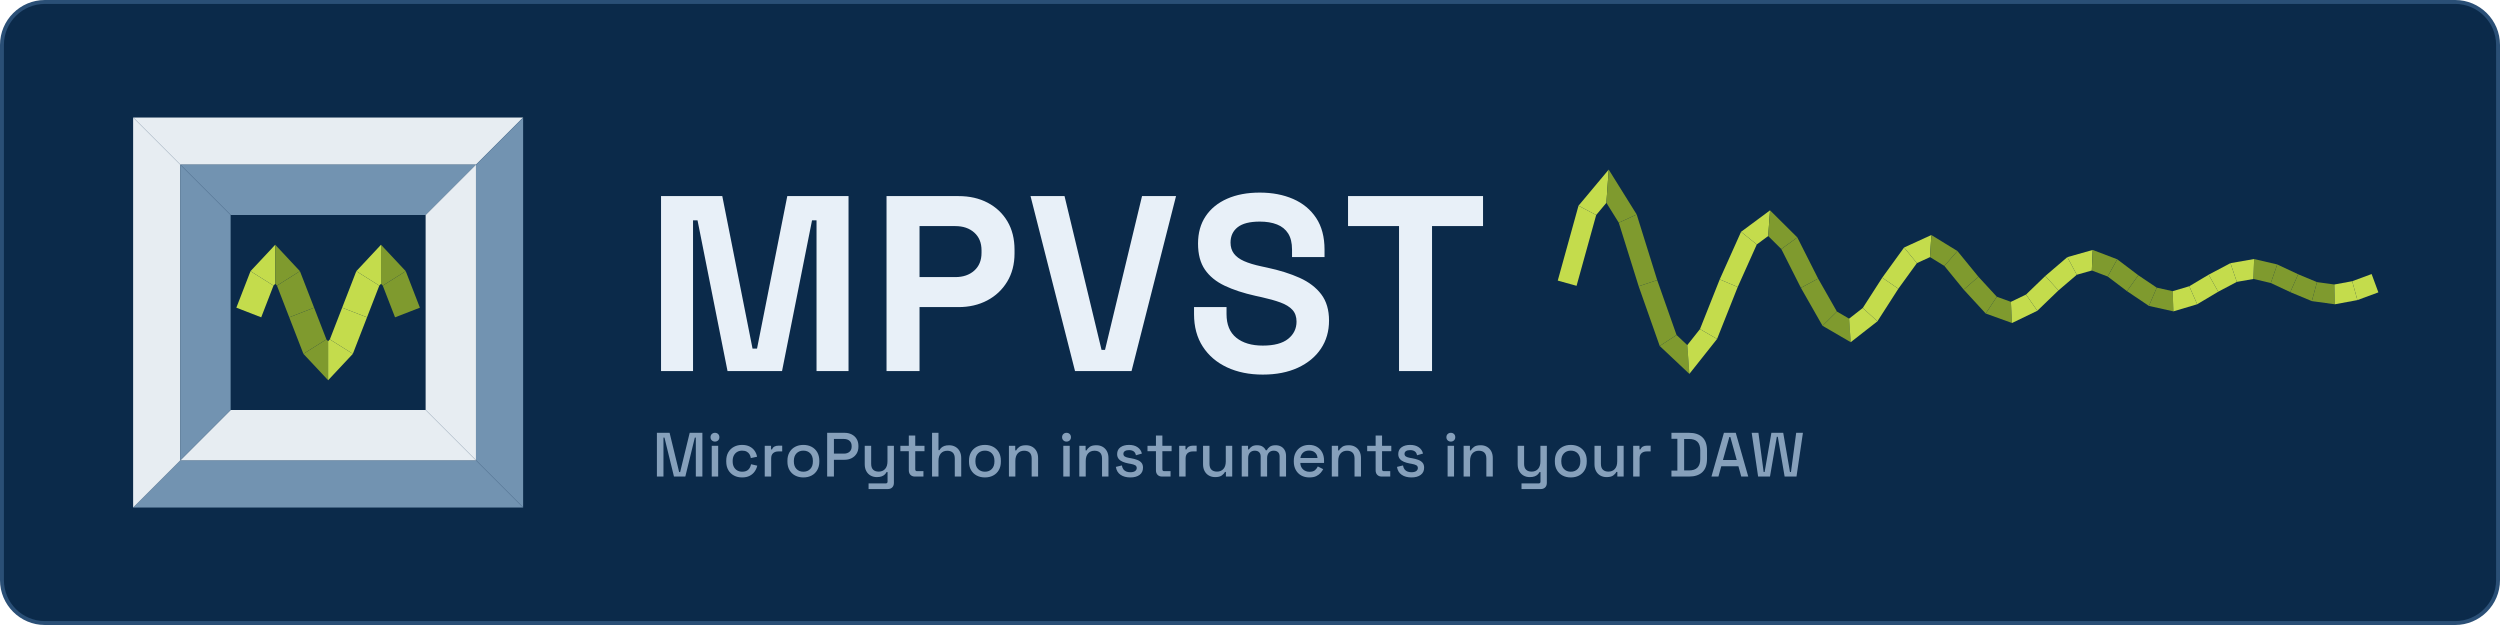
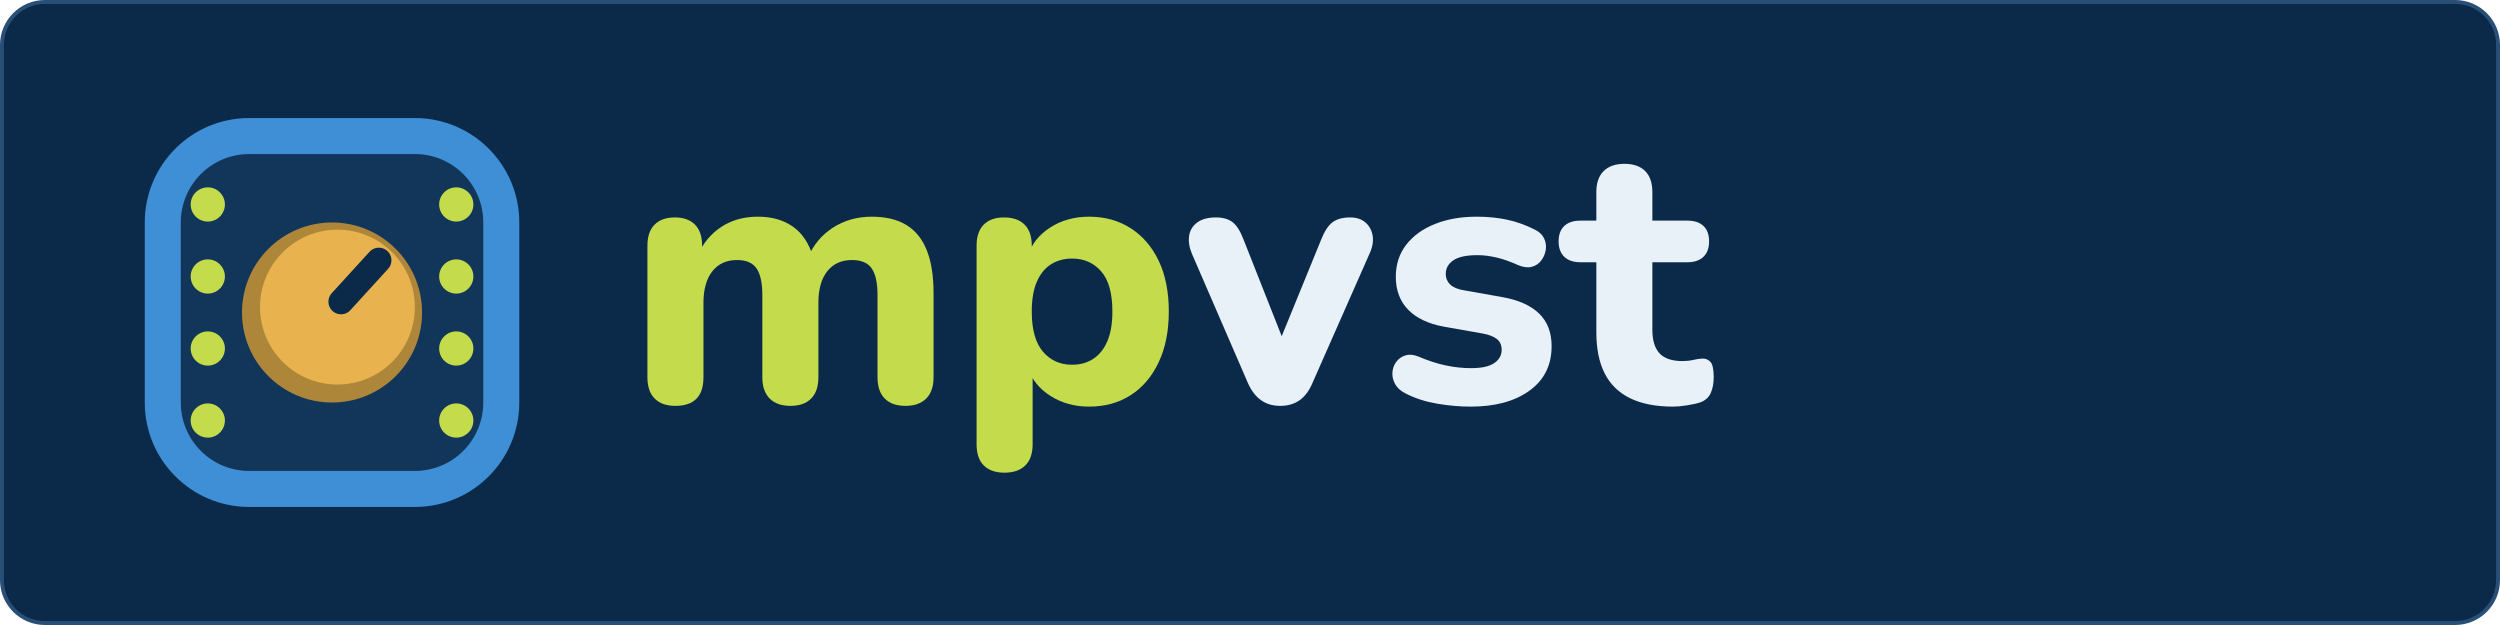
<svg xmlns="http://www.w3.org/2000/svg" viewBox="0 0 1280 320" width="1280" height="320" role="img" aria-label="mpvst">
  <rect x="1" y="1" width="1278" height="318" rx="22" fill="#0b2a4a" stroke="#2a4f76" stroke-width="2" />
-   <polygon points="267.84,259.84 68.16,259.84 92.31,235.69 243.69,235.69" fill="#7293b1" />
-   <polygon points="68.16,259.84 68.16,60.16 92.31,84.31 92.31,235.69" fill="#e7edf2" />
-   <polygon points="68.16,60.16 267.84,60.16 243.69,84.31 92.31,84.31" fill="#e7edf2" />
-   <polygon points="267.84,60.16 267.84,259.84 243.69,235.69 243.69,84.31" fill="#7293b1" />
-   <polygon points="243.69,235.69 92.31,235.69 118.08,209.92 217.92,209.92" fill="#e7edf2" />
-   <polygon points="92.31,235.69 92.31,84.31 118.08,110.08 118.08,209.92" fill="#7293b1" />
-   <polygon points="92.31,84.31 243.69,84.31 217.92,110.08 118.08,110.08" fill="#7293b1" />
-   <polygon points="243.69,84.31 243.69,235.69 217.92,209.92 217.92,110.08" fill="#e7edf2" />
-   <polygon points="121.01,157.53 128.26,138.84 140.03,146.23 133.74,162.47" fill="#c4dc4c" />
-   <polygon points="128.26,138.84 140.92,125.31 140.92,145.29 140.03,146.23" fill="#c4dc4c" />
-   <polygon points="140.92,125.31 153.57,138.84 141.80,146.23 140.92,145.29" fill="#7f9a2e" />
-   <polygon points="153.57,138.84 160.82,157.53 148.09,162.47 141.80,146.23" fill="#7f9a2e" />
-   <polygon points="160.82,157.53 167.12,173.77 155.34,181.16 148.09,162.47" fill="#7f9a2e" />
-   <polygon points="167.12,173.77 168.00,174.71 168.00,194.69 155.34,181.16" fill="#7f9a2e" />
-   <polygon points="168.00,174.71 168.88,173.77 180.66,181.16 168.00,194.69" fill="#c4dc4c" />
-   <polygon points="168.88,173.77 175.18,157.53 187.91,162.47 180.66,181.16" fill="#c4dc4c" />
-   <polygon points="175.18,157.53 182.43,138.84 194.20,146.23 187.91,162.47" fill="#c4dc4c" />
-   <polygon points="182.43,138.84 195.08,125.31 195.08,145.29 194.20,146.23" fill="#c4dc4c" />
-   <polygon points="195.08,125.31 207.74,138.84 195.97,146.23 195.08,145.29" fill="#7f9a2e" />
-   <polygon points="207.74,138.84 214.99,157.53 202.26,162.47 195.97,146.23" fill="#7f9a2e" />
-   <path d="M338.448 190.0V100.4H369.808L385.296 178.48H387.6L403.088 100.4H434.448V190.0H418.064V112.816H415.76L400.4 190.0H372.496L357.136 112.816H354.832V190.0Z M453.904 190.0V100.4H490.768Q499.216 100.4 505.68 103.792Q512.144 107.184 515.792 113.328Q519.44 119.472 519.44 127.92V129.712Q519.44 138.032 515.664 144.24Q511.888 150.448 505.424 153.84Q498.96 157.232 490.768 157.232H470.8V190.0ZM470.8 141.872H489.104Q495.12 141.872 498.832 138.544Q502.544 135.216 502.544 129.456V128.176Q502.544 122.416 498.832 119.088Q495.12 115.76 489.104 115.76H470.8Z M550.416 190.0 527.632 100.4H545.04L563.984 179.12H565.776L584.72 100.4H602.128L579.344 190.0Z M646.544 191.792Q636.176 191.792 628.24 188.08Q620.304 184.368 615.824 177.456Q611.344 170.544 611.344 160.816V157.232H627.984V160.816Q627.984 168.88 632.976 172.912Q637.968 176.944 646.544 176.944Q655.248 176.944 659.536 173.488Q663.824 170.032 663.824 164.656Q663.824 160.944 661.712 158.64Q659.6 156.336 655.568 154.864Q651.536 153.392 645.776 152.112L642.832 151.472Q633.616 149.424 627.024 146.288Q620.432 143.152 616.912 138.032Q613.392 132.912 613.392 124.72Q613.392 116.528 617.296 110.704Q621.2 104.88 628.304 101.744Q635.408 98.608 645.008 98.608Q654.608 98.608 662.096 101.872Q669.584 105.136 673.872 111.6Q678.16 118.064 678.16 127.792V131.632H661.52V127.792Q661.52 122.672 659.536 119.536Q657.552 116.4 653.84 114.928Q650.128 113.456 645.008 113.456Q637.328 113.456 633.68 116.336Q630.032 119.216 630.032 124.208Q630.032 127.536 631.76 129.84Q633.488 132.144 636.944 133.68Q640.4 135.216 645.776 136.368L648.72 137.008Q658.32 139.056 665.424 142.256Q672.528 145.456 676.496 150.704Q680.464 155.952 680.464 164.144Q680.464 172.336 676.304 178.544Q672.144 184.752 664.528 188.272Q656.912 191.792 646.544 191.792Z M716.304 190.0V115.76H690.192V100.4H759.312V115.76H733.2V190.0Z" fill="#e8f0f8" />
-   <polygon points="797.57,143.66 808.19,105.33 817.25,110.08 807.20,146.34" fill="#c4dc4c" />
-   <polygon points="808.19,105.33 823.66,86.83 822.47,103.84 817.25,110.08" fill="#c4dc4c" />
-   <polygon points="823.66,86.83 837.99,109.82 828.82,114.03 822.47,103.84" fill="#7f9a2e" />
-   <polygon points="837.99,109.82 848.49,143.42 839.00,146.58 828.82,114.03" fill="#7f9a2e" />
-   <polygon points="848.49,143.42 858.40,171.53 849.77,177.14 839.00,146.58" fill="#7f9a2e" />
-   <polygon points="858.40,171.53 863.89,176.70 864.96,191.44 849.77,177.14" fill="#7f9a2e" />
-   <polygon points="863.89,176.70 870.39,168.49 879.14,173.55 864.96,191.44" fill="#c4dc4c" />
-   <polygon points="870.39,168.49 880.50,143.05 889.71,146.95 879.14,173.55" fill="#c4dc4c" />
-   <polygon points="880.50,143.05 891.42,118.69 899.48,125.16 889.71,146.95" fill="#c4dc4c" />
-   <polygon points="891.42,118.69 906.26,107.69 905.31,120.84 899.48,125.16" fill="#c4dc4c" />
-   <polygon points="906.26,107.69 920.23,121.56 912.03,127.51 905.31,120.84" fill="#7f9a2e" />
-   <polygon points="920.23,121.56 930.88,142.63 922.06,147.37 912.03,127.51" fill="#7f9a2e" />
-   <polygon points="930.88,142.63 940.49,159.51 933.13,166.80 922.06,147.37" fill="#7f9a2e" />
-   <polygon points="940.49,159.51 946.74,163.15 947.56,175.20 933.13,166.80" fill="#7f9a2e" />
-   <polygon points="946.74,163.15 953.74,157.68 961.24,164.52 947.56,175.20" fill="#c4dc4c" />
-   <polygon points="953.74,157.68 963.70,142.18 971.96,147.82 961.24,164.52" fill="#c4dc4c" />
-   <polygon points="963.70,142.18 974.89,126.72 981.45,134.72 971.96,147.82" fill="#c4dc4c" />
-   <polygon points="974.89,126.72 988.85,120.33 988.17,131.64 981.45,134.72" fill="#c4dc4c" />
-   <polygon points="988.85,120.33 1002.19,128.52 995.51,136.15 988.17,131.64" fill="#7f9a2e" />
-   <polygon points="1002.19,128.52 1012.97,141.72 1005.41,148.28 995.51,136.15" fill="#7f9a2e" />
-   <polygon points="1012.97,141.72 1022.38,151.94 1016.68,160.52 1005.41,148.28" fill="#7f9a2e" />
-   <polygon points="1022.38,151.94 1029.59,154.54 1030.16,165.38 1016.68,160.52" fill="#7f9a2e" />
-   <polygon points="1029.59,154.54 1037.32,150.81 1043.11,159.12 1030.16,165.38" fill="#c4dc4c" />
-   <polygon points="1037.32,150.81 1047.19,141.30 1053.92,148.70 1043.11,159.12" fill="#c4dc4c" />
-   <polygon points="1047.19,141.30 1058.48,131.65 1063.31,140.68 1053.92,148.70" fill="#c4dc4c" />
-   <polygon points="1058.48,131.65 1071.46,127.97 1071.01,138.49 1063.31,140.68" fill="#c4dc4c" />
-   <polygon points="1071.46,127.97 1084.02,132.75 1079.13,141.58 1071.01,138.49" fill="#7f9a2e" />
-   <polygon points="1084.02,132.75 1094.82,140.93 1089.01,149.07 1079.13,141.58" fill="#7f9a2e" />
-   <polygon points="1094.82,140.93 1104.26,147.28 1100.25,156.63 1089.01,149.07" fill="#7f9a2e" />
-   <polygon points="1104.26,147.28 1112.41,149.09 1112.78,159.42 1100.25,156.63" fill="#7f9a2e" />
-   <polygon points="1112.41,149.09 1120.91,146.55 1124.96,155.78 1112.78,159.42" fill="#c4dc4c" />
-   <polygon points="1120.91,146.55 1130.83,140.64 1135.73,149.36 1124.96,155.78" fill="#c4dc4c" />
-   <polygon points="1130.83,140.64 1141.98,134.74 1145.26,144.32 1135.73,149.36" fill="#c4dc4c" />
-   <polygon points="1141.98,134.74 1154.10,132.62 1153.81,142.82 1145.26,144.32" fill="#c4dc4c" />
-   <polygon points="1154.10,132.62 1165.95,135.40 1162.65,144.90 1153.81,142.82" fill="#7f9a2e" />
-   <polygon points="1165.95,135.40 1176.66,140.43 1172.62,149.57 1162.65,144.90" fill="#7f9a2e" />
-   <polygon points="1176.66,140.43 1186.30,144.44 1183.66,154.17 1172.62,149.57" fill="#7f9a2e" />
-   <polygon points="1186.30,144.44 1195.20,145.66 1195.44,155.79 1183.66,154.17" fill="#7f9a2e" />
-   <polygon points="1195.20,145.66 1204.33,143.98 1206.99,153.65 1195.44,155.79" fill="#c4dc4c" />
-   <polygon points="1204.33,143.98 1214.27,140.31 1217.73,149.69 1206.99,153.65" fill="#c4dc4c" />
-   <path d="M336.336 244.0V221.6H342.832L347.723 241.702H348.232L353.123 221.6H359.619V244.0H356.262V224.043H355.754L350.883 244.0H345.072L340.202 224.043H339.693V244.0Z M364.41 244.0V228.24H367.702V244.0ZM366.056 226.093Q365.102 226.093 364.446 225.467Q363.789 224.842 363.789 223.846Q363.789 222.84 364.446 222.22Q365.102 221.6 366.056 221.6Q367.042 221.6 367.682 222.22Q368.323 222.84 368.323 223.846Q368.323 224.842 367.682 225.467Q367.042 226.093 366.056 226.093Z M379.934 244.448Q377.642 244.448 375.803 243.482Q373.965 242.517 372.899 240.693Q371.834 238.869 371.834 236.322V235.918Q371.834 233.36 372.899 231.542Q373.965 229.723 375.803 228.758Q377.642 227.792 379.934 227.792Q382.195 227.792 383.799 228.609Q385.403 229.426 386.366 230.806Q387.33 232.187 387.616 233.858L384.418 234.533Q384.278 233.472 383.763 232.609Q383.248 231.746 382.314 231.236Q381.381 230.726 379.997 230.726Q378.613 230.726 377.508 231.344Q376.403 231.962 375.765 233.136Q375.126 234.31 375.126 235.971V236.269Q375.126 237.93 375.765 239.104Q376.403 240.278 377.508 240.896Q378.613 241.514 379.997 241.514Q382.078 241.514 383.162 240.435Q384.246 239.357 384.525 237.686L387.723 238.424Q387.352 240.053 386.378 241.434Q385.403 242.814 383.799 243.631Q382.195 244.448 379.934 244.448Z M391.546 244.0V228.24H394.774V230.088H395.283Q395.669 229.094 396.507 228.635Q397.346 228.176 398.602 228.176H400.488V231.133H398.482Q396.867 231.133 395.853 232.01Q394.838 232.888 394.838 234.73V244.0Z M411.325 244.448Q408.957 244.448 407.108 243.471Q405.259 242.494 404.21 240.676Q403.162 238.858 403.162 236.354V235.886Q403.162 233.382 404.21 231.564Q405.259 229.746 407.108 228.769Q408.957 227.792 411.325 227.792Q413.693 227.792 415.542 228.769Q417.39 229.746 418.439 231.564Q419.488 233.382 419.488 235.886V236.354Q419.488 238.858 418.439 240.676Q417.39 242.494 415.542 243.471Q413.693 244.448 411.325 244.448ZM411.325 241.514Q413.494 241.514 414.845 240.123Q416.195 238.733 416.195 236.269V235.971Q416.195 233.507 414.855 232.117Q413.515 230.726 411.325 230.726Q409.166 230.726 407.81 232.117Q406.454 233.507 406.454 235.971V236.269Q406.454 238.733 407.81 240.123Q409.166 241.514 411.325 241.514Z M423.504 244.0V221.6H432.395Q434.462 221.6 436.067 222.414Q437.672 223.229 438.59 224.72Q439.507 226.211 439.507 228.29V228.715Q439.507 230.773 438.563 232.28Q437.619 233.787 436.014 234.596Q434.41 235.405 432.395 235.405H426.966V244.0ZM426.966 232.259H432.046Q433.864 232.259 434.954 231.304Q436.045 230.349 436.045 228.662V228.342Q436.045 226.645 434.966 225.695Q433.886 224.746 432.046 224.746H426.966Z M444.712 250.4V247.507H453.509Q454.427 247.507 454.427 246.547V241.707H453.918Q453.618 242.33 453.023 242.924Q452.429 243.518 451.439 243.898Q450.45 244.278 448.931 244.278Q447.142 244.278 445.739 243.481Q444.336 242.683 443.54 241.213Q442.744 239.742 442.744 237.723V228.24H446.037V237.47Q446.037 239.52 447.057 240.494Q448.077 241.469 449.888 241.469Q451.934 241.469 453.16 240.119Q454.386 238.77 454.386 236.214V228.24H457.678V247.219Q457.678 248.683 456.836 249.542Q455.994 250.4 454.517 250.4Z M468.477 244.0Q467.021 244.0 466.168 243.142Q465.315 242.283 465.315 240.819V231.008H460.989V228.24H465.315V222.998H468.608V228.24H473.341V231.008H468.608V240.272Q468.608 241.232 469.526 241.232H472.8V244.0Z M477.21 244.0V221.6H480.502V230.461H481.011Q481.312 229.859 481.906 229.286Q482.501 228.712 483.48 228.342Q484.459 227.973 485.957 227.973Q487.757 227.973 489.154 228.77Q490.552 229.568 491.348 231.028Q492.144 232.488 492.144 234.528V244.0H488.851V234.781Q488.851 232.72 487.831 231.751Q486.811 230.782 485 230.782Q482.954 230.782 481.728 232.132Q480.502 233.482 480.502 236.037V244.0Z M504.285 244.448Q501.917 244.448 500.068 243.471Q498.219 242.494 497.17 240.676Q496.122 238.858 496.122 236.354V235.886Q496.122 233.382 497.17 231.564Q498.219 229.746 500.068 228.769Q501.917 227.792 504.285 227.792Q506.653 227.792 508.502 228.769Q510.35 229.746 511.399 231.564Q512.448 233.382 512.448 235.886V236.354Q512.448 238.858 511.399 240.676Q510.35 242.494 508.502 243.471Q506.653 244.448 504.285 244.448ZM504.285 241.514Q506.454 241.514 507.805 240.123Q509.155 238.733 509.155 236.269V235.971Q509.155 233.507 507.815 232.117Q506.475 230.726 504.285 230.726Q502.126 230.726 500.77 232.117Q499.414 233.507 499.414 235.971V236.269Q499.414 238.733 500.77 240.123Q502.126 241.514 504.285 241.514Z M516.57 244.0V228.24H519.798V230.6H520.307Q520.758 229.622 521.904 228.792Q523.05 227.962 525.317 227.962Q527.117 227.962 528.514 228.759Q529.912 229.557 530.708 231.022Q531.504 232.488 531.504 234.528V244.0H528.211V234.781Q528.211 232.72 527.191 231.746Q526.171 230.771 524.36 230.771Q522.314 230.771 521.088 232.126Q519.862 233.482 519.862 236.037V244.0Z  M544.41 244.0V228.24H547.702V244.0ZM546.056 226.093Q545.102 226.093 544.446 225.467Q543.789 224.842 543.789 223.846Q543.789 222.84 544.446 222.22Q545.102 221.6 546.056 221.6Q547.042 221.6 547.682 222.22Q548.323 222.84 548.323 223.846Q548.323 224.842 547.682 225.467Q547.042 226.093 546.056 226.093Z M552.602 244.0V228.24H555.83V230.6H556.339Q556.79 229.622 557.936 228.792Q559.082 227.962 561.349 227.962Q563.149 227.962 564.546 228.759Q565.944 229.557 566.74 231.022Q567.536 232.488 567.536 234.528V244.0H564.243V234.781Q564.243 232.72 563.223 231.746Q562.203 230.771 560.392 230.771Q558.346 230.771 557.12 232.126Q555.894 233.482 555.894 236.037V244.0Z M578.728 244.448Q575.725 244.448 573.735 243.104Q571.746 241.76 571.318 239.051L574.392 238.304Q574.627 239.626 575.245 240.383Q575.862 241.141 576.77 241.463Q577.677 241.786 578.728 241.786Q580.315 241.786 581.161 241.189Q582.006 240.592 582.006 239.632Q582.006 238.661 581.204 238.21Q580.402 237.76 578.848 237.482L577.75 237.288Q576.154 236.99 574.845 236.442Q573.536 235.893 572.754 234.934Q571.973 233.976 571.973 232.486Q571.973 230.242 573.65 229.017Q575.328 227.792 578.077 227.792Q580.733 227.792 582.442 228.982Q584.152 230.171 584.651 232.214L581.59 233.098Q581.312 231.658 580.382 231.056Q579.453 230.454 578.077 230.454Q576.712 230.454 575.947 230.95Q575.182 231.445 575.182 232.362Q575.182 233.309 575.934 233.755Q576.686 234.202 577.976 234.427L579.074 234.621Q580.798 234.918 582.193 235.435Q583.587 235.952 584.402 236.9Q585.216 237.848 585.216 239.445Q585.216 241.84 583.458 243.144Q581.701 244.448 578.728 244.448Z M595.005 244.0Q593.549 244.0 592.696 243.142Q591.843 242.283 591.843 240.819V231.008H587.517V228.24H591.843V222.998H595.136V228.24H599.869V231.008H595.136V240.272Q595.136 241.232 596.054 241.232H599.328V244.0Z M603.738 244.0V228.24H606.966V230.088H607.475Q607.861 229.094 608.699 228.635Q609.538 228.176 610.794 228.176H612.68V231.133H610.674Q609.059 231.133 608.045 232.01Q607.03 232.888 607.03 234.73V244.0Z M622.147 244.278Q620.358 244.278 618.955 243.481Q617.552 242.683 616.756 241.207Q615.96 239.731 615.96 237.712V228.24H619.253V237.459Q619.253 239.509 620.273 240.489Q621.293 241.469 623.104 241.469Q625.15 241.469 626.376 240.114Q627.602 238.758 627.602 236.203V228.24H630.894V244.0H627.666V241.64H627.157Q626.706 242.597 625.56 243.438Q624.414 244.278 622.147 244.278Z M635.77 244.0V228.24H638.998V230.08H639.507Q639.946 229.258 640.939 228.61Q641.933 227.962 643.635 227.962Q645.398 227.962 646.473 228.69Q647.547 229.419 648.08 230.531H648.589Q649.133 229.44 650.181 228.701Q651.229 227.962 653.142 227.962Q654.659 227.962 655.854 228.597Q657.048 229.232 657.751 230.462Q658.454 231.693 658.454 233.49V244.0H655.162V233.744Q655.162 232.309 654.372 231.53Q653.582 230.75 652.154 230.75Q650.61 230.75 649.684 231.742Q648.758 232.734 648.758 234.602V244.0H645.466V233.744Q645.466 232.309 644.676 231.53Q643.886 230.75 642.458 230.75Q640.914 230.75 639.988 231.742Q639.062 232.734 639.062 234.602V244.0Z M670.403 244.448Q668.024 244.448 666.227 243.44Q664.43 242.432 663.428 240.598Q662.426 238.763 662.426 236.312V235.928Q662.426 233.466 663.418 231.637Q664.41 229.808 666.185 228.8Q667.96 227.792 670.283 227.792Q672.563 227.792 674.274 228.787Q675.986 229.782 676.946 231.578Q677.906 233.373 677.906 235.782V237.035H665.76Q665.835 239.115 667.172 240.335Q668.509 241.555 670.486 241.555Q672.35 241.555 673.29 240.73Q674.23 239.904 674.725 238.818L677.472 240.21Q677.013 241.12 676.165 242.107Q675.317 243.094 673.931 243.771Q672.546 244.448 670.403 244.448ZM665.792 234.498H674.56Q674.432 232.718 673.271 231.702Q672.11 230.685 670.262 230.685Q668.384 230.685 667.222 231.702Q666.061 232.718 665.792 234.498Z M681.882 244.0V228.24H685.11V230.6H685.619Q686.07 229.622 687.216 228.792Q688.362 227.962 690.629 227.962Q692.429 227.962 693.826 228.759Q695.224 229.557 696.02 231.022Q696.816 232.488 696.816 234.528V244.0H693.523V234.781Q693.523 232.72 692.503 231.746Q691.483 230.771 689.672 230.771Q687.626 230.771 686.4 232.126Q685.174 233.482 685.174 236.037V244.0Z M707.485 244.0Q706.029 244.0 705.176 243.142Q704.323 242.283 704.323 240.819V231.008H699.997V228.24H704.323V222.998H707.616V228.24H712.349V231.008H707.616V240.272Q707.616 241.232 708.534 241.232H711.808V244.0Z M722.664 244.448Q719.661 244.448 717.671 243.104Q715.682 241.76 715.254 239.051L718.328 238.304Q718.563 239.626 719.181 240.383Q719.798 241.141 720.706 241.463Q721.613 241.786 722.664 241.786Q724.251 241.786 725.097 241.189Q725.942 240.592 725.942 239.632Q725.942 238.661 725.14 238.21Q724.338 237.76 722.784 237.482L721.686 237.288Q720.09 236.99 718.781 236.442Q717.472 235.893 716.69 234.934Q715.909 233.976 715.909 232.486Q715.909 230.242 717.586 229.017Q719.264 227.792 722.013 227.792Q724.669 227.792 726.378 228.982Q728.088 230.171 728.587 232.214L725.526 233.098Q725.248 231.658 724.318 231.056Q723.389 230.454 722.013 230.454Q720.648 230.454 719.883 230.95Q719.118 231.445 719.118 232.362Q719.118 233.309 719.87 233.755Q720.622 234.202 721.912 234.427L723.01 234.621Q724.734 234.918 726.129 235.435Q727.523 235.952 728.338 236.9Q729.152 237.848 729.152 239.445Q729.152 241.84 727.394 243.144Q725.637 244.448 722.664 244.448Z  M741.178 244.0V228.24H744.47V244.0ZM742.824 226.093Q741.87 226.093 741.214 225.467Q740.557 224.842 740.557 223.846Q740.557 222.84 741.214 222.22Q741.87 221.6 742.824 221.6Q743.81 221.6 744.45 222.22Q745.091 222.84 745.091 223.846Q745.091 224.842 744.45 225.467Q743.81 226.093 742.824 226.093Z M749.37 244.0V228.24H752.598V230.6H753.107Q753.558 229.622 754.704 228.792Q755.85 227.962 758.117 227.962Q759.917 227.962 761.314 228.759Q762.712 229.557 763.508 231.022Q764.304 232.488 764.304 234.528V244.0H761.011V234.781Q761.011 232.72 759.991 231.746Q758.971 230.771 757.16 230.771Q755.114 230.771 753.888 232.126Q752.662 233.482 752.662 236.037V244.0Z  M779.016 250.4V247.507H787.813Q788.731 247.507 788.731 246.547V241.707H788.222Q787.922 242.33 787.327 242.924Q786.733 243.518 785.743 243.898Q784.754 244.278 783.235 244.278Q781.446 244.278 780.043 243.481Q778.64 242.683 777.844 241.213Q777.048 239.742 777.048 237.723V228.24H780.341V237.47Q780.341 239.52 781.361 240.494Q782.381 241.469 784.192 241.469Q786.238 241.469 787.464 240.119Q788.69 238.77 788.69 236.214V228.24H791.982V247.219Q791.982 248.683 791.14 249.542Q790.298 250.4 788.821 250.4Z M804.253 244.448Q801.885 244.448 800.036 243.471Q798.187 242.494 797.138 240.676Q796.09 238.858 796.09 236.354V235.886Q796.09 233.382 797.138 231.564Q798.187 229.746 800.036 228.769Q801.885 227.792 804.253 227.792Q806.621 227.792 808.47 228.769Q810.318 229.746 811.367 231.564Q812.416 233.382 812.416 235.886V236.354Q812.416 238.858 811.367 240.676Q810.318 242.494 808.47 243.471Q806.621 244.448 804.253 244.448ZM804.253 241.514Q806.422 241.514 807.773 240.123Q809.123 238.733 809.123 236.269V235.971Q809.123 233.507 807.783 232.117Q806.443 230.726 804.253 230.726Q802.094 230.726 800.738 232.117Q799.382 233.507 799.382 235.971V236.269Q799.382 238.733 800.738 240.123Q802.094 241.514 804.253 241.514Z M822.563 244.278Q820.774 244.278 819.371 243.481Q817.968 242.683 817.172 241.207Q816.376 239.731 816.376 237.712V228.24H819.669V237.459Q819.669 239.509 820.689 240.489Q821.709 241.469 823.52 241.469Q825.566 241.469 826.792 240.114Q828.018 238.758 828.018 236.203V228.24H831.31V244.0H828.082V241.64H827.573Q827.122 242.597 825.976 243.438Q824.83 244.278 822.563 244.278Z M836.186 244.0V228.24H839.414V230.088H839.923Q840.309 229.094 841.147 228.635Q841.986 228.176 843.242 228.176H845.128V231.133H843.122Q841.507 231.133 840.493 232.01Q839.478 232.888 839.478 234.73V244.0Z  M855.782 244.0V240.938H858.816V224.662H855.782V221.6H864.752Q869.219 221.6 871.605 223.866Q873.99 226.131 873.99 230.71V234.901Q873.99 239.48 871.605 241.74Q869.219 244.0 864.752 244.0ZM862.278 240.854H864.794Q867.69 240.854 869.109 239.387Q870.528 237.92 870.528 235.018V230.594Q870.528 227.659 869.109 226.208Q867.69 224.757 864.794 224.757H862.278Z M876.256 244.0 882.648 221.6H888.709L895.101 244.0H891.522L890.059 238.714H881.298L879.835 244.0ZM882.144 235.526H889.213L885.933 223.752H885.424Z M900.155 244.0 896.864 221.6H900.317L902.986 241.661H903.494L906.949 221.6H913.013L916.467 241.661H916.976L919.645 221.6H923.098L919.806 244.0H913.731L910.235 223.648H909.726L906.23 244.0Z" fill="#86a0bb" />
+   <g transform="translate(170 160) scale(0.921875) translate(-0 -0)">
+     <defs />
+     <rect x="-104" y="-108" width="208" height="216" fill="#3f8fd6" rx="58" />
+     <rect x="-84" y="-88" width="168" height="176" fill="#12355a" rx="38" />
+     <circle cx="-69" cy="-60" r="9.5" fill="#c4dc4c" />
+     <circle cx="-69" cy="-20" r="9.5" fill="#c4dc4c" />
+     <circle cx="-69" cy="20" r="9.5" fill="#c4dc4c" />
+     <circle cx="-69" cy="60" r="9.5" fill="#c4dc4c" />
+     <circle cx="69" cy="-60" r="9.5" fill="#c4dc4c" />
+     <circle cx="69" cy="-20" r="9.5" fill="#c4dc4c" />
+     <circle cx="69" cy="20" r="9.5" fill="#c4dc4c" />
+     <circle cx="69" cy="60" r="9.5" fill="#c4dc4c" />
+     <g transform="translate(0 0)">
+       <circle cx="0" cy="0" r="50" fill="#ae863a" />
+       <circle cx="3" cy="-3" r="43" fill="#e8b34e" />
+       <path d="M5 -6L26 -29" fill="none" stroke="#0b2a4a" stroke-width="14" stroke-linejoin="round" stroke-linecap="round" />
+     </g>
+   </g>
+   <path d="M345.76 207.809Q338.87 207.809 335.175 204.049Q331.48 200.289 331.48 193.209V125.793Q331.48 118.713 335.145 115.018Q338.81 111.323 345.51 111.323Q352.211 111.323 355.846 115.018Q359.481 118.713 359.481 125.793V137.937L357.391 130.452Q361.25 121.547 369.201 116.245Q377.151 110.943 388.052 110.943Q398.786 110.943 406.035 116.085Q413.285 121.226 416.373 131.83H413.713Q417.811 122.117 426.521 116.53Q435.231 110.943 446.334 110.943Q457.093 110.943 464.087 115.213Q471.082 119.482 474.532 128.175Q477.981 136.868 477.981 150.205V193.209Q477.981 200.289 474.221 204.049Q470.462 207.809 463.571 207.809Q456.681 207.809 452.986 204.049Q449.292 200.289 449.292 193.209V151.155Q449.292 141.705 446.312 137.42Q443.333 133.134 436.223 133.134Q428.103 133.134 423.557 138.886Q419.01 144.637 419.01 155.097V193.209Q419.01 200.289 415.316 204.049Q411.621 207.809 404.731 207.809Q397.84 207.809 394.081 204.049Q390.321 200.289 390.321 193.209V151.155Q390.321 141.705 387.341 137.42Q384.362 133.134 377.382 133.134Q369.263 133.134 364.716 138.886Q360.17 144.637 360.17 155.097V193.209Q360.17 207.809 345.76 207.809Z" fill="#c4dc4c" />
+   <path d="M514.29 242.009Q507.4 242.009 503.705 238.314Q500.01 234.62 500.01 227.539V125.793Q500.01 118.713 503.675 115.018Q507.34 111.323 514.04 111.323Q520.931 111.323 524.595 115.018Q528.26 118.713 528.26 125.793V138.709L526.17 131.223Q528.961 122.128 537.617 116.536Q546.274 110.943 557.578 110.943Q569.678 110.943 578.893 116.833Q588.108 122.723 593.268 133.548Q598.428 144.372 598.428 159.501Q598.428 174.44 593.268 185.425Q588.108 196.409 578.958 202.299Q569.809 208.189 557.578 208.189Q546.523 208.189 537.962 202.781Q529.4 197.373 526.42 188.777H528.7V227.539Q528.7 234.62 524.94 238.314Q521.18 242.009 514.29 242.009ZM548.904 186.747Q555.041 186.747 559.677 183.773Q564.313 180.799 566.93 174.769Q569.548 168.738 569.548 159.501Q569.548 145.551 563.832 138.968Q558.116 132.386 548.904 132.386Q542.826 132.386 538.161 135.294Q533.496 138.203 530.878 144.204Q528.26 150.205 528.26 159.501Q528.26 173.321 533.976 180.034Q539.693 186.747 548.904 186.747Z" fill="#c4dc4c" />
+   <path d="M655.435 207.809Q649.792 207.809 645.682 204.922Q641.572 202.036 638.935 196.132L610.272 129.95Q608.205 124.996 608.829 120.761Q609.452 116.527 612.963 113.925Q616.473 111.323 622.615 111.323Q627.818 111.323 631.014 113.705Q634.209 116.087 636.776 122.847L659.212 179.676H653.155L676.47 122.597Q679.036 116.147 682.327 113.735Q685.617 111.323 691.26 111.323Q696.154 111.323 699.13 113.925Q702.106 116.527 702.795 120.696Q703.484 124.866 701.227 129.82L671.935 196.192Q669.428 202.095 665.348 204.952Q661.267 207.809 655.435 207.809Z" fill="#e8f0f8" />
+   <path d="M753.047 208.189Q744.698 208.189 735.846 206.687Q726.994 205.186 719.833 201.541Q715.96 199.641 714.338 196.719Q712.716 193.797 712.912 190.726Q713.108 187.655 714.901 185.249Q716.695 182.844 719.647 181.946Q722.599 181.049 726.234 182.569Q733.953 185.822 740.484 187.158Q747.015 188.493 753.177 188.493Q761.285 188.493 765.066 185.894Q768.847 183.295 768.847 179.117Q768.847 175.461 766.348 173.532Q763.849 171.604 759.09 170.761L739.078 167.211Q727.298 165.05 720.974 158.566Q714.651 152.082 714.651 141.714Q714.651 132.237 719.954 125.349Q725.256 118.461 734.633 114.702Q744.009 110.943 756.135 110.943Q764.614 110.943 771.78 112.51Q778.946 114.077 785.727 117.52Q789.172 119.159 790.544 121.986Q791.916 124.813 791.436 127.884Q790.955 130.955 789.096 133.396Q787.237 135.838 784.256 136.61Q781.274 137.383 777.449 135.803Q771.38 133.061 766.233 131.85Q761.086 130.639 756.503 130.639Q747.907 130.639 744.067 133.304Q740.227 135.968 740.227 140.277Q740.227 143.433 742.441 145.617Q744.654 147.801 749.212 148.573L769.224 152.123Q781.514 154.284 787.969 160.483Q794.423 166.682 794.423 177.24Q794.423 191.824 783.117 200.006Q771.811 208.189 753.047 208.189Z" fill="#e8f0f8" />
+   <path d="M856.624 208.189Q843.381 208.189 834.61 203.89Q825.84 199.591 821.582 191.159Q817.324 182.727 817.324 170.102V134.274H809.17Q803.836 134.274 800.92 131.483Q798.003 128.691 798.003 123.618Q798.003 118.415 800.92 115.689Q803.836 112.962 809.17 112.962H817.324V98.351Q817.324 91.27 821.084 87.576Q824.844 83.881 831.734 83.881Q838.624 83.881 842.319 87.576Q846.014 91.27 846.014 98.351V112.962H863.892Q869.285 112.962 872.172 115.689Q875.058 118.415 875.058 123.618Q875.058 128.691 872.172 131.483Q869.285 134.274 863.892 134.274H846.014V168.891Q846.014 176.94 849.676 180.905Q853.339 184.87 861.436 184.87Q864.368 184.87 866.838 184.3Q869.308 183.73 871.327 183.599Q873.964 183.409 875.693 185.232Q877.421 187.056 877.421 193.007Q877.421 197.7 875.948 201.121Q874.475 204.542 870.65 205.98Q868.061 206.859 863.803 207.524Q859.545 208.189 856.624 208.189Z" fill="#e8f0f8" />
</svg>
